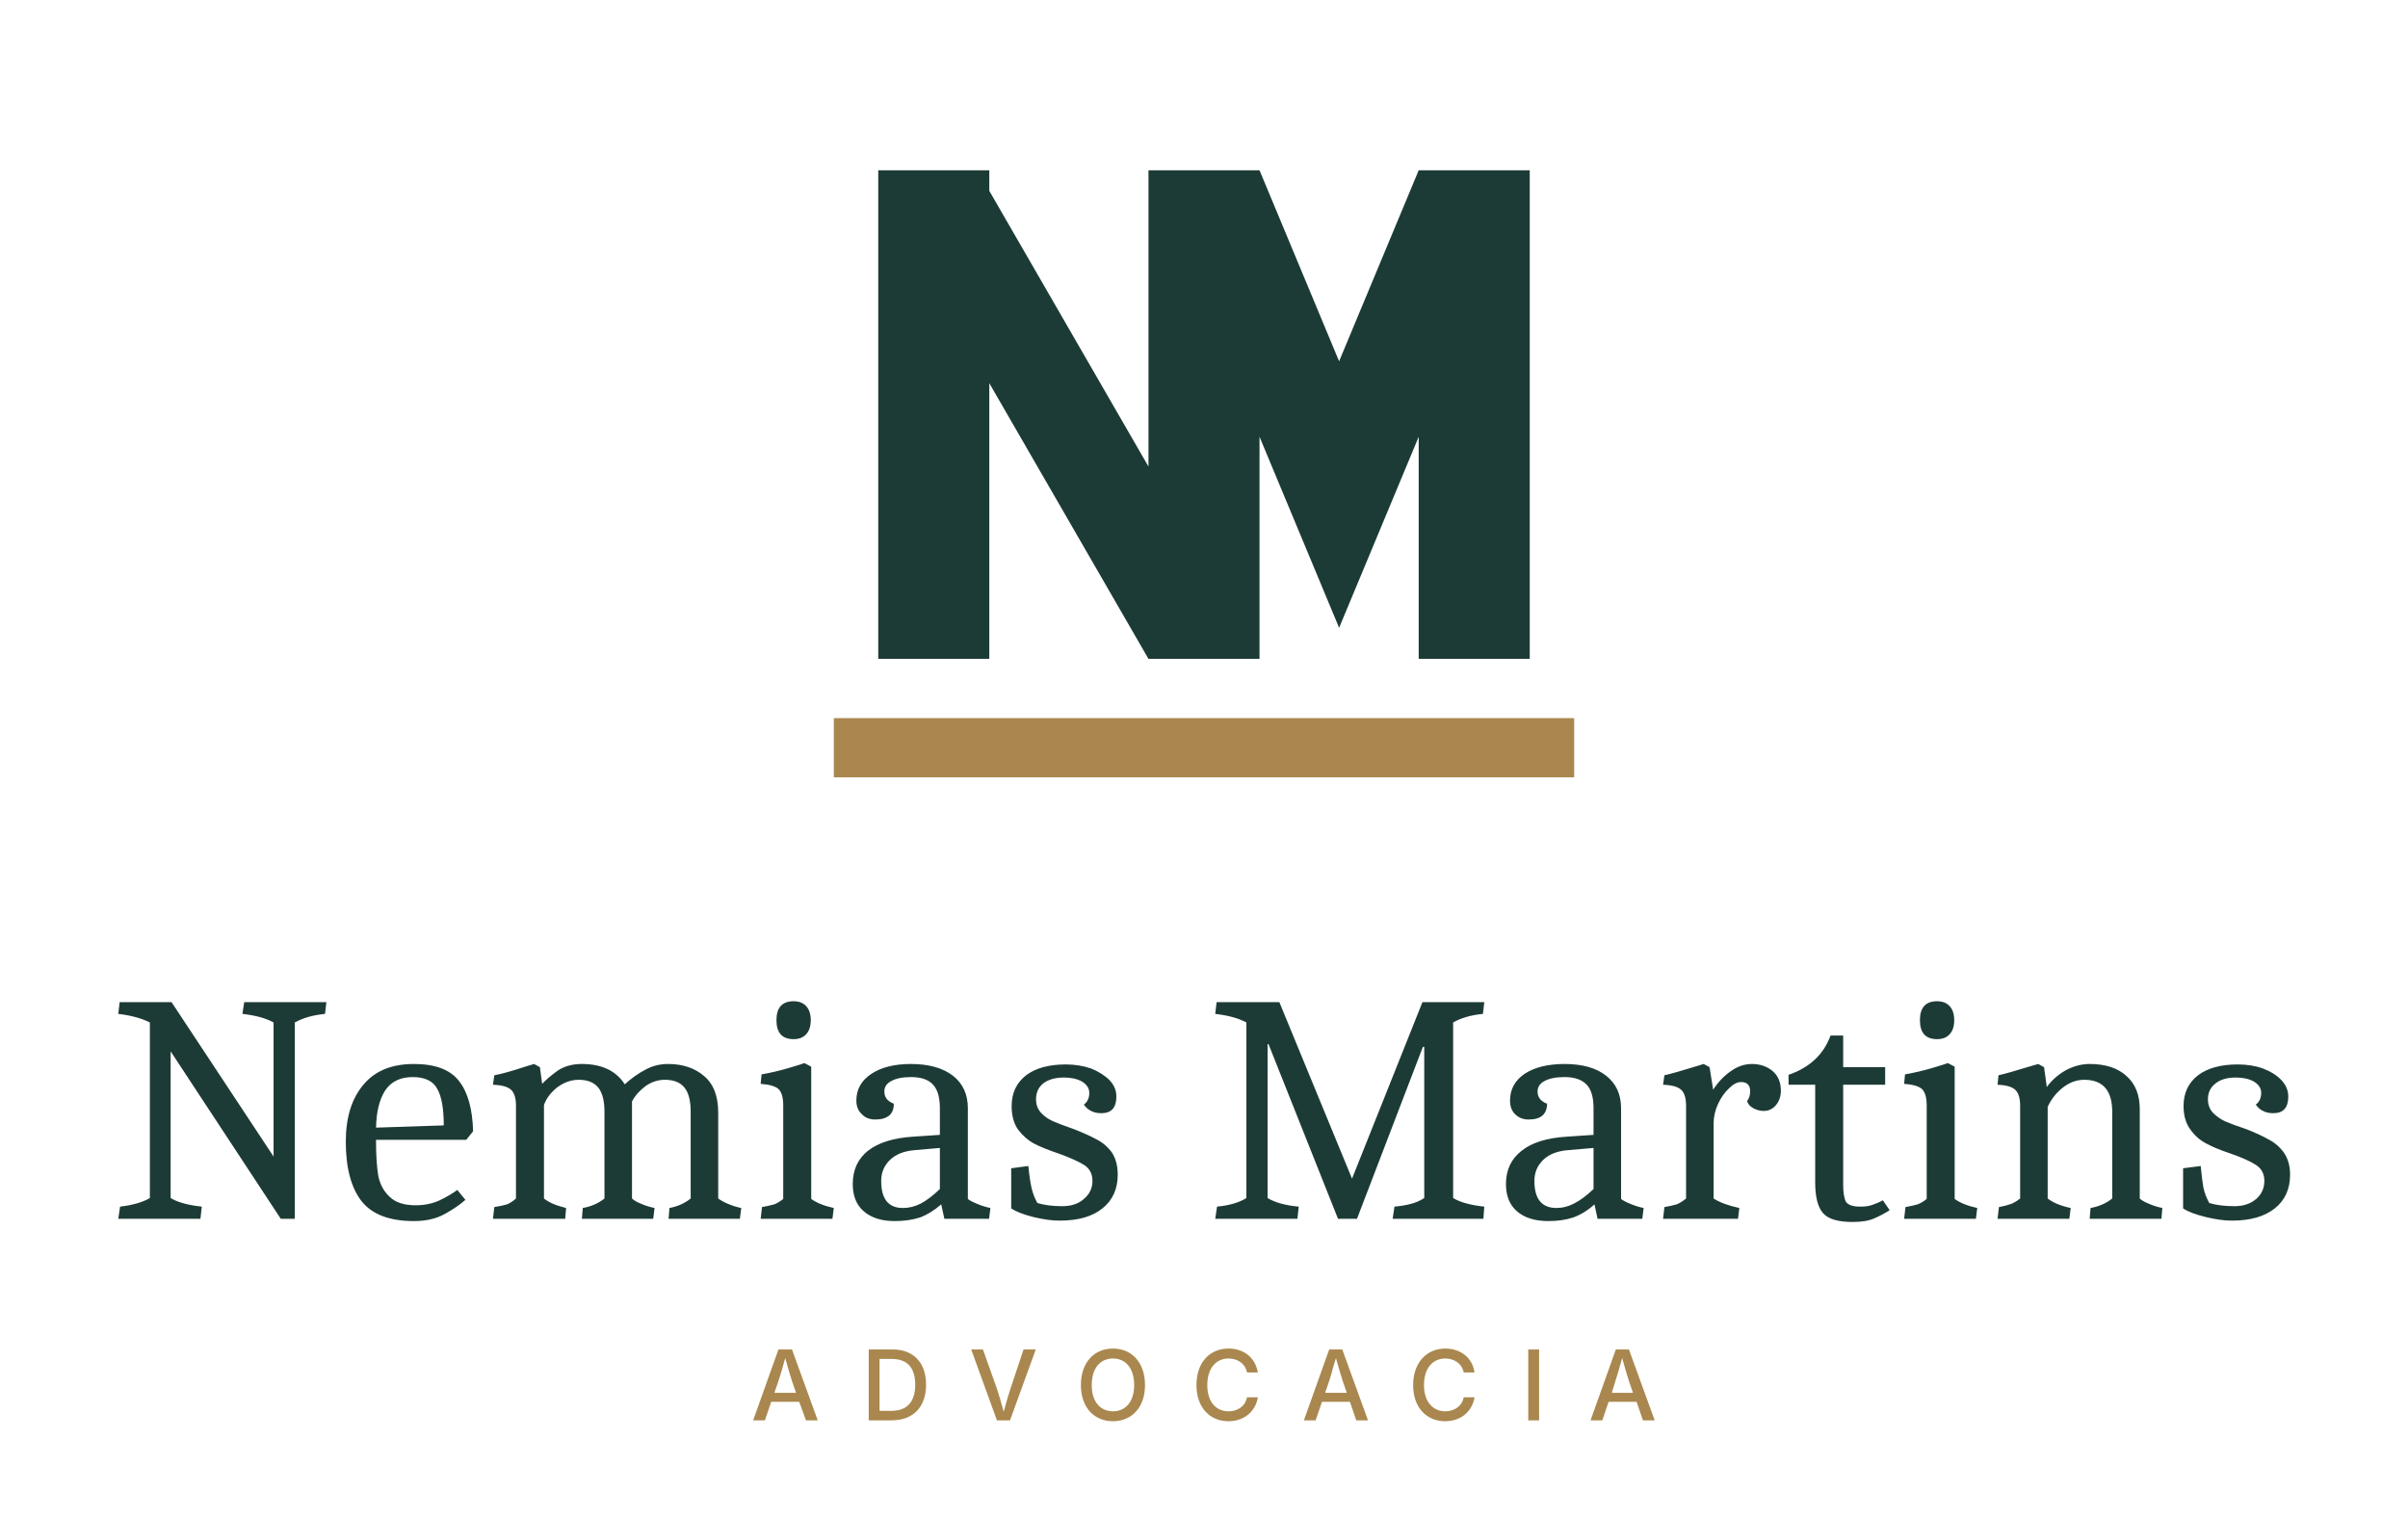
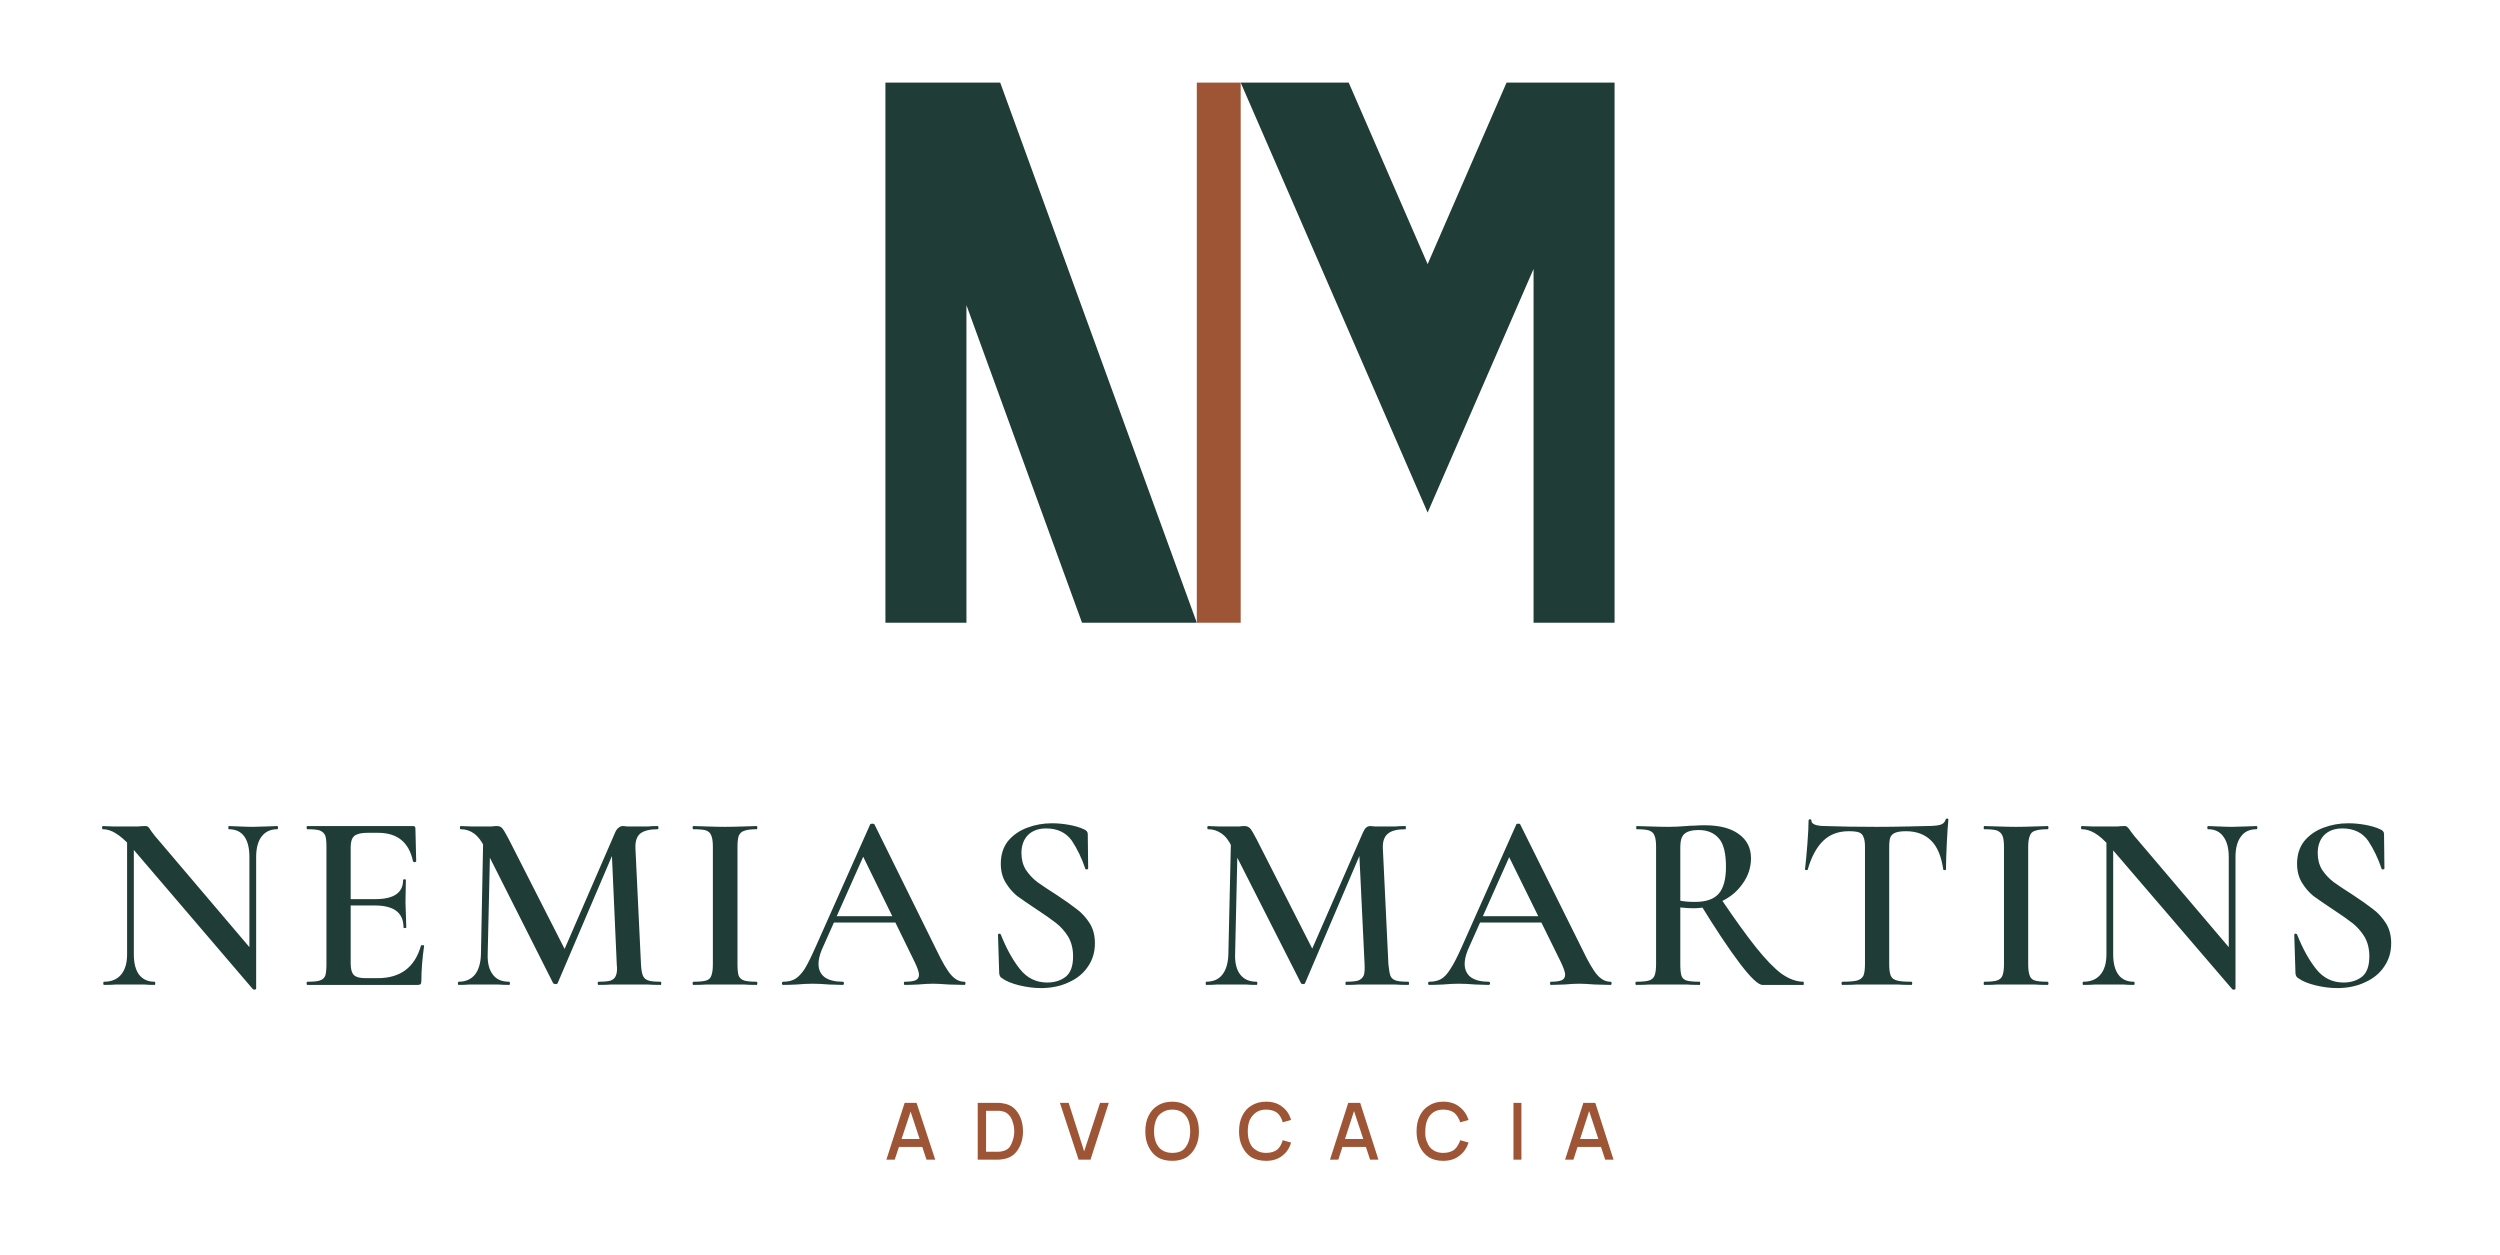
- <svg xmlns="http://www.w3.org/2000/svg" viewBox="0 0 533.42 336" width="533.42" height="336" role="img" aria-labelledby="title">
-   <g id="symbol" transform="translate(161.75 0) scale(0.82)">
-     <path fill="#1D3B36" d="M40 46H70V178H40ZM113 46H143V178H113ZM186 46H216V178H186ZM40 46H66.79L143 178H113L40 51.56ZM113 46H143L164.5 97.6L186 46H216L164.5 169.6Z" />
-     <path fill="#A9874E" d="M28 194H228V210H28Z" />
+ <svg xmlns="http://www.w3.org/2000/svg" viewBox="0 0 629.5 316" width="629.5" height="316" role="img" aria-labelledby="title">
+   <g id="symbol" transform="translate(205.95 -20) scale(0.85)">
+     <path fill="#1F3D36" d="M20 48H44V208H20ZM20 48H54L112.24 208H78.24ZM125.24 48H157.24L180.62 101.77L204 48H236L180.62 175.37ZM212 48H236V208H212Z" />
+     <path fill="#9E5536" d="M112.24 48H125.24V208H112.24Z" />
  </g>
  <g id="wordmark">
-     <path fill="#1D3B36" transform="translate(24 270)" d="M9.2 -4.6V-43.5Q6.4 -44.9 2.2 -45.4L2.5 -48H14L36.6 -13.8V-43.5Q34.1 -44.9 29.7 -45.4L30.1 -48H48.3L48 -45.4Q44 -45 41.3 -43.5V0H38.2L13.8 -37.1V-4.6Q16.1 -3.2 20.7 -2.7L20.4 0H2.2L2.6 -2.7Q6.8 -3.2 9.2 -4.6ZM52.6 -17.1Q52.6 -25.1 56.5 -29.7Q60.3 -34.3 67.7 -34.3Q74.8 -34.3 77.7 -30.5Q80.6 -26.8 80.8 -19.4L79.3 -17.5H59.3V-17.1Q59.3 -12.5 59.8 -9.5Q60.4 -6.6 62.4 -4.8Q64.3 -3 68.1 -3Q71 -3 73.4 -4.1Q75.7 -5.2 77.3 -6.4L79.1 -4.2Q77.3 -2.6 74.4 -1Q71.6 0.5 67.7 0.5Q59.6 0.5 56.1 -3.9Q52.6 -8.4 52.6 -17.1ZM67.4 -31.4Q63.3 -31.4 61.3 -28.4Q59.4 -25.4 59.3 -20.2L74.3 -20.7Q74.3 -26.4 72.8 -28.9Q71.4 -31.4 67.4 -31.4ZM90.3 -4.5V-25Q90.3 -27.6 89.2 -28.6Q88.1 -29.6 85.2 -29.7L85.5 -31.8Q88.1 -32.3 92 -33.6Q92.4 -33.7 94.3 -34.3L95.6 -33.6L96.1 -29.9Q97.3 -31.2 99.5 -32.8Q101.7 -34.3 104.9 -34.3Q111.5 -34.3 114.4 -29.8Q116.6 -31.8 118.9 -33Q121.2 -34.3 124 -34.3Q128.9 -34.3 132 -31.6Q135.1 -29 135.1 -23.5V-4.5Q135.9 -3.9 137.3 -3.3Q138.7 -2.7 140.2 -2.4L139.9 0H124.1L124.3 -2.4Q127 -2.9 129 -4.5V-23.7Q129 -27.4 127.6 -29.1Q126.2 -30.8 123.3 -30.8Q121 -30.8 119 -29.4Q117 -27.9 116 -26V-4.5Q116.6 -3.9 118.1 -3.3Q119.5 -2.7 121 -2.4L120.7 0H104.9L105.1 -2.4Q107.9 -2.9 109.9 -4.5V-23.7Q109.9 -27.4 108.5 -29.1Q107.1 -30.8 104.2 -30.8Q101.7 -30.8 99.4 -29.1Q97.2 -27.3 96.5 -25.2V-4.5Q98.1 -3.2 101.4 -2.4L101.2 0H85.2L85.5 -2.6Q87.3 -2.9 88.3 -3.2Q89.3 -3.6 90.3 -4.5ZM149.5 -4.4V-25.1Q149.5 -27.8 148.4 -28.8Q147.3 -29.7 144.5 -29.9L144.7 -32Q147.6 -32.5 150.7 -33.4Q153.7 -34.3 154.2 -34.5L155.7 -33.7V-4.4Q157.5 -3.1 160.7 -2.4L160.4 0H144.5L144.8 -2.6Q146.4 -2.9 147.5 -3.2Q148.5 -3.6 149.5 -4.4ZM148 -44Q148 -48.2 151.8 -48.2Q153.6 -48.2 154.6 -47.1Q155.6 -46 155.6 -44Q155.6 -42 154.6 -40.9Q153.6 -39.8 151.8 -39.8Q148 -39.8 148 -44ZM164.9 -7.7Q164.9 -12.4 168.3 -15.1Q171.8 -17.8 178.3 -18.2L184.2 -18.6V-24.5Q184.2 -28.1 182.7 -29.7Q181.2 -31.4 177.8 -31.4Q175 -31.4 173.4 -30.5Q171.9 -29.7 171.9 -28.2Q171.9 -26.3 174 -25.5Q174 -23.8 173 -22.9Q171.9 -22 169.9 -22Q168 -22 166.9 -23.2Q165.7 -24.3 165.7 -26.2Q165.7 -29.9 169 -32.1Q172.3 -34.3 177.8 -34.3Q183.7 -34.3 187.1 -31.7Q190.4 -29.1 190.4 -24.5V-4.4Q191 -3.9 192.5 -3.3Q193.9 -2.7 195.4 -2.4L195.1 0H185.2L184.5 -3.2Q182.2 -1.2 179.8 -0.3Q177.3 0.5 174.2 0.5Q169.8 0.5 167.3 -1.7Q164.9 -3.8 164.9 -7.7ZM184.2 -6.6V-15.7L178.5 -15.2Q175.1 -14.9 173.2 -13.1Q171.2 -11.2 171.2 -8.4Q171.2 -2.4 176 -2.4Q178.1 -2.4 180 -3.4Q181.9 -4.4 184.2 -6.6ZM200 -2.3V-11.2L203.8 -11.7Q204.1 -8.6 204.5 -6.9Q204.9 -5.1 205.8 -3.5Q208.1 -2.8 211.3 -2.8Q214.3 -2.8 216.1 -4.4Q218 -6 218 -8.4Q218 -10.7 216.2 -11.9Q214.3 -13.1 210.4 -14.5Q207.1 -15.6 205 -16.7Q203 -17.8 201.5 -19.8Q200.1 -21.8 200.1 -25Q200.1 -29.3 203.3 -31.8Q206.5 -34.2 212.1 -34.2Q215.1 -34.2 217.7 -33.3Q220.2 -32.3 221.8 -30.7Q223.3 -29.1 223.3 -27.1Q223.3 -23.4 220 -23.4Q218.6 -23.4 217.7 -23.9Q216.8 -24.3 216.1 -25.3Q217.3 -26.2 217.3 -27.9Q217.3 -29.4 215.7 -30.4Q214.1 -31.3 211.7 -31.3Q208.8 -31.3 207.1 -30Q205.5 -28.7 205.5 -26.5Q205.5 -24.7 206.6 -23.5Q207.7 -22.3 209.3 -21.6Q210.9 -20.9 213.8 -19.9Q216.9 -18.7 218.9 -17.6Q220.9 -16.6 222.3 -14.7Q223.6 -12.7 223.6 -9.8Q223.6 -5 220.2 -2.3Q216.9 0.4 210.7 0.4Q208.2 0.4 204.9 -0.4Q201.7 -1.2 200 -2.3ZM252.1 -4.6V-43.5Q249.5 -44.9 245.2 -45.4L245.5 -48H259.4L275.5 -8.9L291.1 -48H304.8L304.5 -45.4Q300.5 -45 297.9 -43.5V-4.6Q300.2 -3.2 304.8 -2.7L304.6 0H284.5L284.9 -2.7Q287 -2.9 288.5 -3.3Q290.1 -3.7 291.5 -4.6V-38.1H291.2L276.6 0H272.4L257 -38.7H256.8V-4.6Q259.3 -3.1 263.7 -2.7L263.4 0H245.2L245.6 -2.7Q249.7 -3.1 252.1 -4.6ZM309.6 -7.7Q309.6 -12.4 313.1 -15.1Q316.5 -17.8 323.1 -18.2L329 -18.6V-24.5Q329 -28.1 327.5 -29.7Q325.9 -31.4 322.6 -31.4Q319.7 -31.4 318.1 -30.5Q316.6 -29.7 316.6 -28.2Q316.6 -26.3 318.7 -25.5Q318.7 -23.8 317.7 -22.9Q316.7 -22 314.6 -22Q312.8 -22 311.6 -23.2Q310.5 -24.3 310.5 -26.2Q310.5 -29.9 313.7 -32.1Q317 -34.3 322.6 -34.3Q328.5 -34.3 331.8 -31.7Q335.1 -29.1 335.1 -24.5V-4.4Q335.7 -3.9 337.2 -3.3Q338.6 -2.7 340.1 -2.4L339.8 0H329.9L329.2 -3.2Q327 -1.2 324.5 -0.3Q322.1 0.5 319 0.5Q314.5 0.5 312 -1.7Q309.6 -3.8 309.6 -7.7ZM329 -6.6V-15.7L323.2 -15.2Q319.8 -14.9 317.9 -13.1Q315.9 -11.2 315.9 -8.4Q315.9 -2.4 320.8 -2.4Q322.8 -2.4 324.7 -3.4Q326.7 -4.4 329 -6.6ZM349.5 -4.5V-25Q349.5 -27.6 348.4 -28.6Q347.3 -29.6 344.4 -29.7L344.7 -31.8Q346.9 -32.3 351.1 -33.6L353.4 -34.3L354.7 -33.6L355.5 -28.6Q357.1 -31.1 359.4 -32.7Q361.6 -34.3 364.1 -34.3Q366.7 -34.3 368.6 -32.8Q370.5 -31.2 370.5 -28.4Q370.5 -26.6 369.5 -25.3Q368.4 -23.9 366.7 -23.9Q365.5 -23.9 364.4 -24.5Q363.3 -25.1 363 -26.1Q363.3 -26.4 363.5 -27Q363.7 -27.6 363.7 -28.2Q363.7 -30.3 361.7 -30.3Q360.4 -30.3 359 -28.9Q357.6 -27.6 356.6 -25.5Q355.6 -23.3 355.6 -21.2V-4.5Q357.6 -3.2 361.3 -2.4L361 0H344.4L344.7 -2.6Q346.4 -2.9 347.4 -3.2Q348.4 -3.6 349.5 -4.5ZM378.1 -8.1V-29.7H372.2V-31.9Q379.2 -34.3 381.5 -40.6H384.3V-33.6H393.6V-29.7H384.3V-7.6Q384.3 -5 384.9 -3.8Q385.6 -2.7 388.1 -2.7Q389.7 -2.7 390.8 -3.1Q392 -3.5 393.1 -4.1L394.6 -1.9Q393 -0.9 391.2 -0.1Q389.4 0.7 386.4 0.7Q381.5 0.7 379.8 -1.3Q378.1 -3.3 378.1 -8.1ZM402.8 -4.4V-25.1Q402.8 -27.8 401.7 -28.8Q400.6 -29.7 397.8 -29.9L398 -32Q400.9 -32.5 404 -33.4Q407 -34.3 407.5 -34.5L409 -33.7V-4.4Q410.8 -3.1 414 -2.4L413.7 0H397.8L398.1 -2.6Q399.7 -2.9 400.8 -3.2Q401.8 -3.6 402.8 -4.4ZM401.3 -44Q401.3 -48.2 405.1 -48.2Q406.9 -48.2 407.9 -47.1Q408.9 -46 408.9 -44Q408.9 -42 407.9 -40.9Q406.9 -39.8 405.1 -39.8Q401.3 -39.8 401.3 -44ZM423.5 -4.5V-25Q423.5 -27.6 422.4 -28.6Q421.3 -29.6 418.5 -29.7L418.7 -31.8Q420.9 -32.3 425.1 -33.6L427.5 -34.3L428.8 -33.6L429.4 -29.2Q431.1 -31.5 433.6 -32.9Q436.2 -34.3 438.9 -34.3Q444.2 -34.3 447.1 -31.6Q450 -29 450 -24.3V-4.5Q450.6 -3.9 452.1 -3.3Q453.5 -2.7 455 -2.4L454.8 0H438.9L439.1 -2.4Q441.9 -2.9 443.9 -4.5V-23.7Q443.9 -30.8 437.7 -30.8Q435.2 -30.8 433 -29.1Q430.8 -27.4 429.6 -24.8V-4.5Q431.4 -3.1 434.7 -2.4L434.4 0H418.5L418.8 -2.6Q420.4 -2.9 421.5 -3.3Q422.5 -3.7 423.5 -4.5ZM459.6 -2.3V-11.2L463.5 -11.7Q463.8 -8.6 464.1 -6.9Q464.5 -5.1 465.4 -3.5Q467.7 -2.8 471 -2.8Q473.9 -2.8 475.8 -4.4Q477.6 -6 477.6 -8.4Q477.6 -10.7 475.8 -11.9Q474 -13.1 470 -14.5Q466.7 -15.6 464.7 -16.7Q462.6 -17.8 461.2 -19.8Q459.7 -21.8 459.7 -25Q459.7 -29.3 462.9 -31.8Q466.1 -34.2 471.7 -34.2Q474.8 -34.2 477.3 -33.3Q479.9 -32.3 481.4 -30.7Q482.9 -29.1 482.9 -27.1Q482.9 -23.4 479.6 -23.4Q478.2 -23.4 477.3 -23.9Q476.4 -24.3 475.7 -25.3Q476.9 -26.2 476.9 -27.9Q476.9 -29.4 475.3 -30.4Q473.7 -31.3 471.3 -31.3Q468.4 -31.3 466.8 -30Q465.1 -28.7 465.1 -26.5Q465.1 -24.7 466.2 -23.5Q467.4 -22.3 468.9 -21.6Q470.5 -20.9 473.5 -19.9Q476.6 -18.7 478.5 -17.6Q480.5 -16.6 481.9 -14.7Q483.3 -12.7 483.3 -9.8Q483.3 -5 479.9 -2.3Q476.5 0.4 470.4 0.4Q467.9 0.4 464.6 -0.4Q461.3 -1.2 459.6 -2.3Z" />
-     <path fill="#A9874E" transform="translate(166.34 314.64)" d="M0.5 0H3.1L4.5 -4.1H10.7L12.2 0H14.8L9.1 -15.7H6.1ZM5.2 -6.1 6.1 -8.7C6.5 -9.9 7 -11.6 7.6 -13.8C8.2 -11.6 8.7 -10 9.1 -8.7L10 -6.1ZM31.2 0C36 0 38.8 -3 38.8 -7.9C38.8 -12.8 36 -15.7 31.4 -15.7H26.1V0ZM28.5 -2.1V-13.6H31.2C34.7 -13.6 36.4 -11.6 36.4 -7.9C36.4 -4.2 34.7 -2.1 31.1 -2.1ZM54.5 0H57.4L63.1 -15.7H60.4L57.5 -7C57.1 -5.8 56.6 -4.2 56 -1.9C55.4 -4.1 54.9 -5.8 54.5 -7L51.4 -15.7H48.8ZM80.2 0.2C84.3 0.2 87.3 -2.8 87.3 -7.8C87.3 -12.9 84.3 -15.9 80.2 -15.9C76.1 -15.9 73.1 -12.9 73.1 -7.8C73.1 -2.8 76.1 0.2 80.2 0.2ZM80.2 -2C77.5 -2 75.5 -4 75.5 -7.8C75.5 -11.7 77.5 -13.7 80.2 -13.7C82.9 -13.7 84.9 -11.7 84.9 -7.8C84.9 -4 82.9 -2 80.2 -2ZM105.8 0.2C109.3 0.2 111.8 -2 112.3 -5.1H109.9C109.5 -3.1 107.8 -2 105.8 -2C103.1 -2 101.1 -4 101.1 -7.8C101.1 -11.6 103.1 -13.7 105.8 -13.7C107.8 -13.7 109.5 -12.6 109.9 -10.6H112.3C111.7 -14 109.1 -15.9 105.8 -15.9C101.7 -15.9 98.7 -12.9 98.7 -7.8C98.7 -2.8 101.7 0.2 105.8 0.2ZM122.5 0H125.1L126.5 -4.1H132.7L134.1 0H136.7L131 -15.7H128.1ZM127.2 -6.1 128.1 -8.7C128.5 -9.9 128.9 -11.6 129.6 -13.8C130.2 -11.6 130.7 -10 131.1 -8.7L132 -6.1ZM153.8 0.2C157.3 0.2 159.8 -2 160.3 -5.1H157.9C157.5 -3.1 155.8 -2 153.8 -2C151.2 -2 149.1 -4 149.1 -7.8C149.1 -11.6 151.1 -13.7 153.8 -13.7C155.8 -13.7 157.5 -12.6 157.9 -10.6H160.3C159.8 -14 157.1 -15.9 153.8 -15.9C149.8 -15.9 146.7 -12.9 146.7 -7.8C146.7 -2.8 149.7 0.2 153.8 0.2ZM174.6 -15.7H172.2V0H174.6ZM186 0H188.6L190 -4.1H196.2L197.6 0H200.2L194.5 -15.7H191.6ZM190.7 -6.1 191.5 -8.7C191.9 -9.9 192.4 -11.6 193 -13.8C193.6 -11.6 194.1 -10 194.5 -8.7L195.4 -6.1Z" />
+     <path fill="#1F3D36" transform="translate(24 248)" d="M8 -38.5 9.7 -38.4V-7.7Q9.7 -4.4 11 -2.6Q12.4 -0.8 14.9 -0.8Q15.1 -0.8 15.1 -0.4Q15.1 0 14.9 0Q13.2 0 12.4 -0.1L9 -0.1L5.2 -0.1Q4.2 0 2.2 0Q2 0 2 -0.4Q2 -0.8 2.2 -0.8Q5 -0.8 6.5 -2.6Q8 -4.4 8 -7.7ZM39.7 1.1 9 -34.8Q6.8 -37.2 5.1 -38.2Q3.5 -39.2 1.9 -39.2Q1.7 -39.2 1.7 -39.6Q1.7 -40 1.9 -40L4.4 -39.9Q5.2 -39.9 6.7 -39.9L10.8 -39.9Q11.6 -40 12.6 -40Q13.1 -40 13.4 -39.7Q13.6 -39.5 14.1 -38.7Q15.2 -37.2 15.7 -36.7L40 -8.1L40.5 0.9Q40.5 1.1 40.2 1.2Q39.9 1.2 39.7 1.1ZM40.5 0.9 38.8 -1V-32.2Q38.8 -35.6 37.5 -37.4Q36.2 -39.2 33.6 -39.2Q33.5 -39.2 33.5 -39.6Q33.5 -40 33.6 -40L36.2 -39.9Q38.3 -39.8 39.6 -39.8Q40.8 -39.8 43.1 -39.9L45.8 -40Q46 -40 46 -39.6Q46 -39.2 45.8 -39.2Q43.3 -39.2 41.9 -37.4Q40.5 -35.6 40.5 -32.2ZM53.4 -0.8Q55.6 -0.8 56.5 -1.1Q57.5 -1.4 57.9 -2.3Q58.2 -3.3 58.2 -5.2V-34.8Q58.2 -36.7 57.9 -37.6Q57.5 -38.5 56.5 -38.9Q55.5 -39.2 53.4 -39.2Q53.2 -39.2 53.2 -39.6Q53.2 -40 53.4 -40H80Q80.6 -40 80.6 -39.4L80.8 -31.1Q80.8 -31 80.4 -30.9Q80.1 -30.9 80 -31.1Q78.5 -38.3 71.2 -38.3H68.5Q66.2 -38.3 65.2 -37.5Q64.3 -36.7 64.3 -34.7V-5.4Q64.3 -3.3 65.1 -2.5Q65.9 -1.7 68 -1.7H71.1Q79.7 -1.7 82 -9.9Q82 -10 82.3 -10Q82.8 -10 82.8 -9.9Q82.1 -5 82.1 -1Q82.1 -0.4 81.9 -0.2Q81.7 0 81.2 0H53.4Q53.2 0 53.2 -0.4Q53.2 -0.8 53.4 -0.8ZM70.4 -20H61.4V-21.6H70.5Q77.5 -21.6 77.5 -26.4Q77.5 -26.6 77.9 -26.6Q78.2 -26.6 78.2 -26.4L78.1 -20.8L78.2 -17.8Q78.3 -15.7 78.3 -14.5Q78.3 -14.3 78 -14.3Q77.6 -14.3 77.6 -14.5Q77.6 -20 70.4 -20ZM97.7 -38.5 99.5 -38.4 98.8 -7.7Q98.7 -4.4 100.1 -2.6Q101.4 -0.8 104.2 -0.8Q104.4 -0.8 104.4 -0.4Q104.4 0 104.2 0Q102.5 0 101.5 -0.1L98 -0.1L94.2 -0.1Q93.2 0 91.5 0Q91.3 0 91.3 -0.4Q91.3 -0.8 91.5 -0.8Q94.1 -0.8 95.6 -2.6Q97 -4.4 97.1 -7.7ZM142.4 0Q140.3 0 139 -0.1L134.4 -0.1L129.9 -0.1Q128.8 0 126.7 0Q126.5 0 126.5 -0.4Q126.5 -0.8 126.7 -0.8Q128.8 -0.8 129.8 -1.1Q130.8 -1.5 131.1 -2.4Q131.5 -3.3 131.3 -5.2L130 -34.4L132.8 -38.8L116.4 -0.4Q116.3 -0.2 115.9 -0.2Q115.6 -0.2 115.3 -0.4L98 -34.7Q96.8 -37.1 95.4 -38.1Q93.9 -39.2 92 -39.2Q91.8 -39.2 91.8 -39.6Q91.8 -40 92 -40L94.7 -39.9Q95.6 -39.9 96.9 -39.9L99.8 -39.9Q100.4 -40 101.2 -40Q102 -40 102.5 -39.4Q103 -38.8 104.1 -36.7L118.5 -8.4L115.8 -3.6L130.9 -38.4Q131.3 -39.3 131.8 -39.6Q132.2 -40 132.9 -40Q133.3 -40 134 -39.9Q134.7 -39.9 135.7 -39.9L139.2 -39.9Q140 -40 141.6 -40Q141.8 -40 141.8 -39.6Q141.8 -39.2 141.6 -39.2Q138.6 -39.2 137.2 -38.1Q135.9 -37 136 -34.4L137.4 -5.2Q137.5 -3.2 137.9 -2.3Q138.3 -1.4 139.3 -1.1Q140.2 -0.8 142.4 -0.8Q142.5 -0.8 142.5 -0.4Q142.5 0 142.4 0ZM166.5 -0.8Q166.7 -0.8 166.7 -0.4Q166.7 0 166.5 0Q164.5 0 163.3 -0.1L158.5 -0.1L153.9 -0.1Q152.7 0 150.6 0Q150.4 0 150.4 -0.4Q150.4 -0.8 150.6 -0.8Q152.8 -0.8 153.8 -1.1Q154.8 -1.4 155.1 -2.3Q155.5 -3.3 155.5 -5.2V-34.8Q155.5 -36.7 155.1 -37.6Q154.8 -38.5 153.8 -38.9Q152.8 -39.2 150.6 -39.2Q150.4 -39.2 150.4 -39.6Q150.4 -40 150.6 -40L153.9 -39.9Q156.7 -39.8 158.5 -39.8Q160.5 -39.8 163.3 -39.9L166.5 -40Q166.7 -40 166.7 -39.6Q166.7 -39.2 166.5 -39.2Q164.4 -39.2 163.4 -38.8Q162.4 -38.5 162 -37.5Q161.7 -36.6 161.7 -34.7V-5.2Q161.7 -3.2 162 -2.3Q162.4 -1.4 163.4 -1.1Q164.4 -0.8 166.5 -0.8ZM185.6 -17.3H203.5L204 -15.7H184.8ZM218.8 0Q217.6 0 214.9 -0.1Q212.2 -0.3 211 -0.3Q209.4 -0.3 207.2 -0.1Q205.1 0 203.8 0Q203.6 0 203.6 -0.4Q203.6 -0.8 203.8 -0.8Q205.8 -0.8 206.6 -1.2Q207.4 -1.6 207.4 -2.6Q207.4 -3.5 206.3 -5.8L193 -33L195.6 -37.3L182.9 -8.8Q182.1 -6.8 182.1 -5.3Q182.1 -3.1 183.7 -1.9Q185.3 -0.8 188.2 -0.8Q188.5 -0.8 188.5 -0.4Q188.5 0 188.2 0Q187 0 184.8 -0.1Q182.4 -0.3 180.6 -0.3Q178.9 -0.3 176.6 -0.1Q174.5 0 173.2 0Q172.9 0 172.9 -0.4Q172.9 -0.8 173.2 -0.8Q175 -0.8 176.2 -1.5Q177.4 -2.2 178.6 -4Q179.7 -5.8 181.3 -9.4L195.1 -40.4Q195.2 -40.6 195.6 -40.6Q196.1 -40.6 196.2 -40.4L211.8 -8.8Q214 -4.2 215.5 -2.5Q217 -0.8 218.8 -0.8Q219.1 -0.8 219.1 -0.4Q219.1 0 218.8 0ZM242 -22.7Q245.2 -20.6 247.1 -19.1Q249 -17.7 250.4 -15.5Q251.7 -13.4 251.7 -10.5Q251.7 -7.2 250 -4.7Q248.3 -2.1 245.2 -0.7Q242.1 0.8 238.1 0.8Q235.5 0.8 232.6 0.1Q229.8 -0.6 228.3 -1.7Q227.7 -2 227.6 -2.9L227.3 -12.5V-12.6Q227.3 -12.9 227.6 -12.9Q227.9 -12.9 228 -12.7Q230.1 -7.4 232.8 -4Q235.5 -0.6 239.7 -0.6Q242.5 -0.6 244.4 -2.1Q246.2 -3.6 246.2 -7.2Q246.2 -10 245 -12.1Q243.7 -14.2 241.9 -15.6Q240.1 -17 236.9 -19.1Q233.9 -21.1 232.1 -22.4Q230.4 -23.8 229.2 -25.8Q228 -27.8 228 -30.5Q228 -33.9 229.8 -36.2Q231.7 -38.5 234.7 -39.6Q237.6 -40.7 240.9 -40.7Q243 -40.7 245.2 -40.3Q247.4 -39.9 248.9 -39.2Q249.9 -38.8 249.9 -38L250 -29.4Q250 -29.1 249.7 -29.1Q249.4 -29 249.3 -29.2Q248 -33.1 245.9 -36.3Q243.7 -39.4 239.4 -39.4Q236.5 -39.4 234.8 -37.7Q233.2 -36 233.2 -33.2Q233.2 -30.8 234.3 -29Q235.5 -27.2 237.2 -25.9Q239 -24.6 242 -22.7ZM286 -38.5 287.7 -38.4 287 -7.7Q286.9 -4.4 288.3 -2.6Q289.7 -0.8 292.4 -0.8Q292.6 -0.8 292.6 -0.4Q292.6 0 292.4 0Q290.7 0 289.7 -0.1L286.2 -0.1L282.4 -0.1Q281.5 0 279.7 0Q279.6 0 279.6 -0.4Q279.6 -0.8 279.7 -0.8Q282.4 -0.8 283.8 -2.6Q285.2 -4.4 285.3 -7.7ZM330.6 0Q328.5 0 327.2 -0.1L322.6 -0.1L318.1 -0.1Q317 0 314.9 0Q314.8 0 314.8 -0.4Q314.8 -0.8 314.9 -0.8Q317 -0.8 318 -1.1Q319 -1.5 319.4 -2.4Q319.7 -3.3 319.6 -5.2L318.2 -34.4L321 -38.8L304.6 -0.4Q304.5 -0.2 304.1 -0.2Q303.8 -0.2 303.6 -0.4L286.2 -34.7Q285.1 -37.1 283.6 -38.1Q282.1 -39.2 280.2 -39.2Q280 -39.2 280 -39.6Q280 -40 280.2 -40L282.9 -39.9Q283.8 -39.9 285.1 -39.9L288.1 -39.9Q288.6 -40 289.4 -40Q290.2 -40 290.8 -39.4Q291.3 -38.8 292.4 -36.7L306.8 -8.4L304 -3.6L319.2 -38.4Q319.6 -39.3 320 -39.6Q320.4 -40 321.1 -40Q321.5 -40 322.2 -39.9Q322.9 -39.9 324 -39.9L327.4 -39.9Q328.3 -40 329.9 -40Q330 -40 330 -39.6Q330 -39.2 329.9 -39.2Q326.8 -39.2 325.5 -38.1Q324.1 -37 324.2 -34.4L325.6 -5.2Q325.8 -3.2 326.1 -2.3Q326.5 -1.4 327.5 -1.1Q328.4 -0.8 330.6 -0.8Q330.8 -0.8 330.8 -0.4Q330.8 0 330.6 0ZM348.3 -17.3H366.2L366.7 -15.7H347.5ZM381.5 0Q380.3 0 377.6 -0.1Q374.9 -0.3 373.7 -0.3Q372.1 -0.3 369.9 -0.1Q367.7 0 366.5 0Q366.3 0 366.3 -0.4Q366.3 -0.8 366.5 -0.8Q368.4 -0.8 369.3 -1.2Q370.1 -1.6 370.1 -2.6Q370.1 -3.5 369 -5.8L355.6 -33L358.3 -37.3L345.6 -8.8Q344.8 -6.8 344.8 -5.3Q344.8 -3.1 346.4 -1.9Q348 -0.8 350.8 -0.8Q351.2 -0.8 351.2 -0.4Q351.2 0 350.8 0Q349.7 0 347.5 -0.1Q345.1 -0.3 343.3 -0.3Q341.6 -0.3 339.3 -0.1Q337.2 0 335.9 0Q335.6 0 335.6 -0.4Q335.6 -0.8 335.9 -0.8Q337.7 -0.8 338.9 -1.5Q340.1 -2.2 341.2 -4Q342.4 -5.8 344 -9.4L357.8 -40.4Q357.9 -40.6 358.3 -40.6Q358.8 -40.6 358.8 -40.4L374.5 -8.8Q376.7 -4.2 378.2 -2.5Q379.7 -0.8 381.5 -0.8Q381.8 -0.8 381.8 -0.4Q381.8 0 381.5 0ZM404.1 -20.4 409.2 -21.9Q414.6 -13.9 418.2 -9.4Q421.8 -4.9 424.6 -2.8Q427.5 -0.8 430.1 -0.8Q430.2 -0.8 430.2 -0.4Q430.2 0 430.1 0H419.8Q418.2 0 414.1 -5.4Q410 -10.8 404.1 -20.4ZM416.9 -31.9Q416.9 -28.4 414.8 -25.5Q412.8 -22.6 409.4 -21Q406.1 -19.3 402.4 -19.3Q401 -19.3 399.1 -19.5V-5.2Q399.1 -3.2 399.4 -2.3Q399.7 -1.4 400.7 -1.1Q401.7 -0.8 404 -0.8Q404.1 -0.8 404.1 -0.4Q404.1 0 404 0Q401.9 0 400.6 -0.1L396 -0.1L391.4 -0.1Q390.1 0 388 0Q387.8 0 387.8 -0.4Q387.8 -0.8 388 -0.8Q390.2 -0.8 391.2 -1.1Q392.2 -1.4 392.6 -2.3Q393 -3.3 393 -5.2V-34.8Q393 -36.7 392.6 -37.6Q392.3 -38.5 391.2 -38.9Q390.2 -39.2 388.1 -39.2Q388 -39.2 388 -39.6Q388 -40 388.1 -40L391.4 -39.9Q394.2 -39.8 396 -39.8Q398.1 -39.8 400.6 -40Q401.4 -40.1 402.6 -40.1Q403.8 -40.2 405.2 -40.2Q410.8 -40.2 413.8 -38Q416.9 -35.8 416.9 -31.9ZM403.7 -39Q401.2 -39 400.1 -38Q399.1 -37.1 399.1 -34.7V-21.2Q400.6 -20.9 402.8 -20.9Q407 -20.9 408.8 -23Q410.6 -25.1 410.6 -29.7Q410.6 -34.9 408.8 -36.9Q407 -39 403.7 -39ZM431.2 -29.1Q431.2 -28.9 430.9 -28.9Q430.5 -28.9 430.5 -29.1Q430.8 -31.6 431.1 -35.5Q431.4 -39.4 431.4 -41.4Q431.4 -41.7 431.8 -41.7Q432.1 -41.7 432.1 -41.4Q432.1 -40 435.7 -40Q441.2 -39.8 448.6 -39.8Q452.4 -39.8 456.6 -39.9L460.9 -40Q463.4 -40 464.5 -40.3Q465.6 -40.6 465.9 -41.6Q466 -41.9 466.3 -41.9Q466.6 -41.9 466.6 -41.6Q466.4 -39.6 466.2 -35.6Q466 -31.6 466 -29.1Q466 -28.9 465.7 -28.9Q465.3 -28.9 465.3 -29.1Q464.6 -34 462.3 -36.3Q459.9 -38.7 455.9 -38.7Q454.1 -38.7 453.2 -38.3Q452.4 -38 452 -37.2Q451.7 -36.4 451.7 -34.7V-5.2Q451.7 -3.3 452.1 -2.3Q452.5 -1.4 453.7 -1.1Q454.8 -0.8 457.3 -0.8Q457.5 -0.8 457.5 -0.4Q457.5 0 457.3 0Q455.1 0 453.8 -0.1L448.6 -0.1L443.6 -0.1Q442.2 0 439.9 0Q439.7 0 439.7 -0.4Q439.7 -0.8 439.9 -0.8Q442.4 -0.8 443.6 -1.1Q444.7 -1.4 445.2 -2.3Q445.6 -3.3 445.6 -5.2V-34.8Q445.6 -36.5 445.2 -37.3Q444.9 -38.1 444.1 -38.4Q443.3 -38.7 441.5 -38.7Q437.6 -38.7 435.1 -36.3Q432.6 -33.9 431.2 -29.1ZM491.6 -0.8Q491.8 -0.8 491.8 -0.4Q491.8 0 491.6 0Q489.5 0 488.3 -0.1L483.6 -0.1L479 -0.1Q477.8 0 475.6 0Q475.5 0 475.5 -0.4Q475.5 -0.8 475.6 -0.8Q477.8 -0.8 478.8 -1.1Q479.8 -1.4 480.2 -2.3Q480.6 -3.3 480.6 -5.2V-34.8Q480.6 -36.7 480.2 -37.6Q479.8 -38.5 478.8 -38.9Q477.8 -39.2 475.6 -39.2Q475.5 -39.2 475.5 -39.6Q475.5 -40 475.6 -40L479 -39.9Q481.8 -39.8 483.6 -39.8Q485.6 -39.8 488.4 -39.9L491.6 -40Q491.8 -40 491.8 -39.6Q491.8 -39.2 491.6 -39.2Q489.5 -39.2 488.4 -38.8Q487.4 -38.5 487.1 -37.5Q486.7 -36.6 486.7 -34.7V-5.2Q486.7 -3.2 487.1 -2.3Q487.4 -1.4 488.4 -1.1Q489.4 -0.8 491.6 -0.8ZM506.4 -38.5 508.1 -38.4V-7.7Q508.1 -4.4 509.4 -2.6Q510.7 -0.8 513.3 -0.8Q513.5 -0.8 513.5 -0.4Q513.5 0 513.3 0Q511.6 0 510.7 -0.1L507.3 -0.1L503.6 -0.1Q502.5 0 500.6 0Q500.4 0 500.4 -0.4Q500.4 -0.8 500.6 -0.8Q503.4 -0.8 504.9 -2.6Q506.4 -4.4 506.4 -7.7ZM538.1 1.1 507.3 -34.8Q505.2 -37.2 503.5 -38.2Q501.8 -39.2 500.2 -39.2Q500 -39.2 500 -39.6Q500 -40 500.2 -40L502.8 -39.9Q503.6 -39.9 505.1 -39.9L509.2 -39.9Q510 -40 511 -40Q511.5 -40 511.7 -39.7Q512 -39.5 512.5 -38.7Q513.6 -37.2 514.1 -36.7L538.4 -8.1L538.9 0.9Q538.9 1.1 538.6 1.2Q538.2 1.2 538.1 1.1ZM538.9 0.9 537.2 -1V-32.2Q537.2 -35.6 535.8 -37.4Q534.5 -39.2 532 -39.2Q531.8 -39.2 531.8 -39.6Q531.8 -40 532 -40L534.6 -39.9Q536.6 -39.8 538 -39.8Q539.2 -39.8 541.5 -39.9L544.2 -40Q544.4 -40 544.4 -39.6Q544.4 -39.2 544.2 -39.2Q541.6 -39.2 540.3 -37.4Q538.9 -35.6 538.9 -32.2ZM568.4 -22.7Q571.6 -20.6 573.5 -19.1Q575.4 -17.7 576.8 -15.5Q578.1 -13.4 578.1 -10.5Q578.1 -7.2 576.4 -4.7Q574.7 -2.1 571.6 -0.7Q568.5 0.8 564.5 0.8Q561.9 0.8 559 0.1Q556.2 -0.6 554.7 -1.7Q554.1 -2 554 -2.9L553.7 -12.5V-12.6Q553.7 -12.9 554 -12.9Q554.3 -12.9 554.4 -12.7Q556.5 -7.4 559.2 -4Q561.9 -0.6 566.1 -0.6Q568.9 -0.6 570.8 -2.1Q572.6 -3.6 572.6 -7.2Q572.6 -10 571.4 -12.1Q570.1 -14.2 568.3 -15.6Q566.5 -17 563.3 -19.1Q560.3 -21.1 558.5 -22.4Q556.8 -23.8 555.6 -25.8Q554.4 -27.8 554.4 -30.5Q554.4 -33.9 556.2 -36.2Q558.1 -38.5 561.1 -39.6Q564 -40.7 567.3 -40.7Q569.4 -40.7 571.6 -40.3Q573.8 -39.9 575.3 -39.2Q576.3 -38.8 576.3 -38L576.4 -29.4Q576.4 -29.1 576.1 -29.1Q575.8 -29 575.7 -29.2Q574.4 -33.1 572.3 -36.3Q570.1 -39.4 565.8 -39.4Q562.9 -39.4 561.2 -37.7Q559.6 -36 559.6 -33.2Q559.6 -30.8 560.7 -29Q561.9 -27.2 563.6 -25.9Q565.4 -24.6 568.4 -22.7Z" />
+     <path fill="#9E5536" transform="translate(222.79 292)" d="M0.4 0 5 -14.3H8L12.7 0H10.5L6.2 -13H6.8L2.5 0ZM2.8 -3.2V-5.2H10.3V-3.2ZM23.4 0V-14.3H27.9Q28.1 -14.3 28.6 -14.3Q29.1 -14.3 29.6 -14.2Q31.3 -14 32.5 -13Q33.6 -12 34.2 -10.5Q34.8 -9 34.8 -7.1Q34.8 -5.3 34.2 -3.8Q33.6 -2.3 32.5 -1.3Q31.3 -0.3 29.6 -0.1Q29.1 -0 28.6 -0Q28.1 0 27.9 0ZM25.5 -2H27.9Q28.2 -2 28.7 -2Q29.1 -2 29.5 -2.1Q30.6 -2.3 31.3 -3Q31.9 -3.8 32.2 -4.8Q32.6 -5.9 32.6 -7.1Q32.6 -8.4 32.2 -9.5Q31.9 -10.6 31.2 -11.3Q30.6 -12 29.5 -12.2Q29.1 -12.3 28.7 -12.3Q28.2 -12.3 27.9 -12.3H25.5ZM48.8 0 44.1 -14.3H46.3L50.2 -2.1L54.2 -14.3H56.4L51.8 0ZM72.4 0.3Q70.2 0.3 68.7 -0.6Q67.2 -1.6 66.4 -3.3Q65.6 -4.9 65.6 -7.1Q65.6 -9.4 66.4 -11Q67.2 -12.7 68.7 -13.6Q70.2 -14.6 72.4 -14.6Q74.5 -14.6 76 -13.6Q77.5 -12.7 78.3 -11Q79.1 -9.4 79.1 -7.1Q79.1 -4.9 78.3 -3.3Q77.5 -1.6 76 -0.6Q74.5 0.3 72.4 0.3ZM72.4 -1.7Q73.9 -1.7 74.9 -2.3Q75.9 -3 76.4 -4.3Q76.9 -5.5 76.9 -7.1Q76.9 -8.8 76.4 -10Q75.9 -11.2 74.9 -11.9Q73.9 -12.6 72.4 -12.6Q70.9 -12.6 69.9 -11.9Q68.8 -11.3 68.3 -10Q67.8 -8.8 67.8 -7.1Q67.8 -5.5 68.3 -4.3Q68.8 -3.1 69.8 -2.4Q70.9 -1.7 72.4 -1.7ZM96 0.3Q93.9 0.3 92.3 -0.6Q90.8 -1.6 90 -3.3Q89.2 -4.9 89.2 -7.1Q89.2 -9.4 90 -11Q90.8 -12.7 92.3 -13.6Q93.9 -14.6 96 -14.6Q98.5 -14.6 100.1 -13.3Q101.7 -12.1 102.3 -10L100.2 -9.4Q99.8 -10.9 98.8 -11.8Q97.7 -12.6 96 -12.6Q94.5 -12.6 93.5 -11.9Q92.5 -11.2 91.9 -10Q91.4 -8.8 91.4 -7.1Q91.4 -5.5 91.9 -4.3Q92.4 -3 93.5 -2.4Q94.5 -1.7 96 -1.7Q97.7 -1.7 98.8 -2.5Q99.8 -3.4 100.2 -4.9L102.3 -4.3Q101.7 -2.2 100.1 -1Q98.5 0.3 96 0.3ZM112.1 0 116.7 -14.3H119.7L124.3 0H122.2L117.9 -13H118.4L114.2 0ZM114.5 -3.2V-5.2H121.9V-3.2ZM140.6 0.3Q138.5 0.3 137 -0.6Q135.5 -1.6 134.7 -3.3Q133.9 -4.9 133.9 -7.1Q133.9 -9.4 134.7 -11Q135.5 -12.7 137 -13.6Q138.5 -14.6 140.6 -14.6Q143.1 -14.6 144.7 -13.3Q146.3 -12.1 147 -10L144.9 -9.4Q144.4 -10.9 143.4 -11.8Q142.3 -12.6 140.6 -12.6Q139.1 -12.6 138.1 -11.9Q137.1 -11.2 136.6 -10Q136.1 -8.8 136.1 -7.1Q136 -5.5 136.6 -4.3Q137.1 -3 138.1 -2.4Q139.1 -1.7 140.6 -1.7Q142.3 -1.7 143.4 -2.5Q144.4 -3.4 144.9 -4.9L147 -4.3Q146.3 -2.2 144.7 -1Q143.1 0.3 140.6 0.3ZM158.3 0V-14.3H160.3V0ZM171.3 0 175.9 -14.3H178.9L183.5 0H181.4L177.1 -13H177.6L173.4 0ZM173.7 -3.2V-5.2H181.1V-3.2Z" />
  </g>
</svg>
